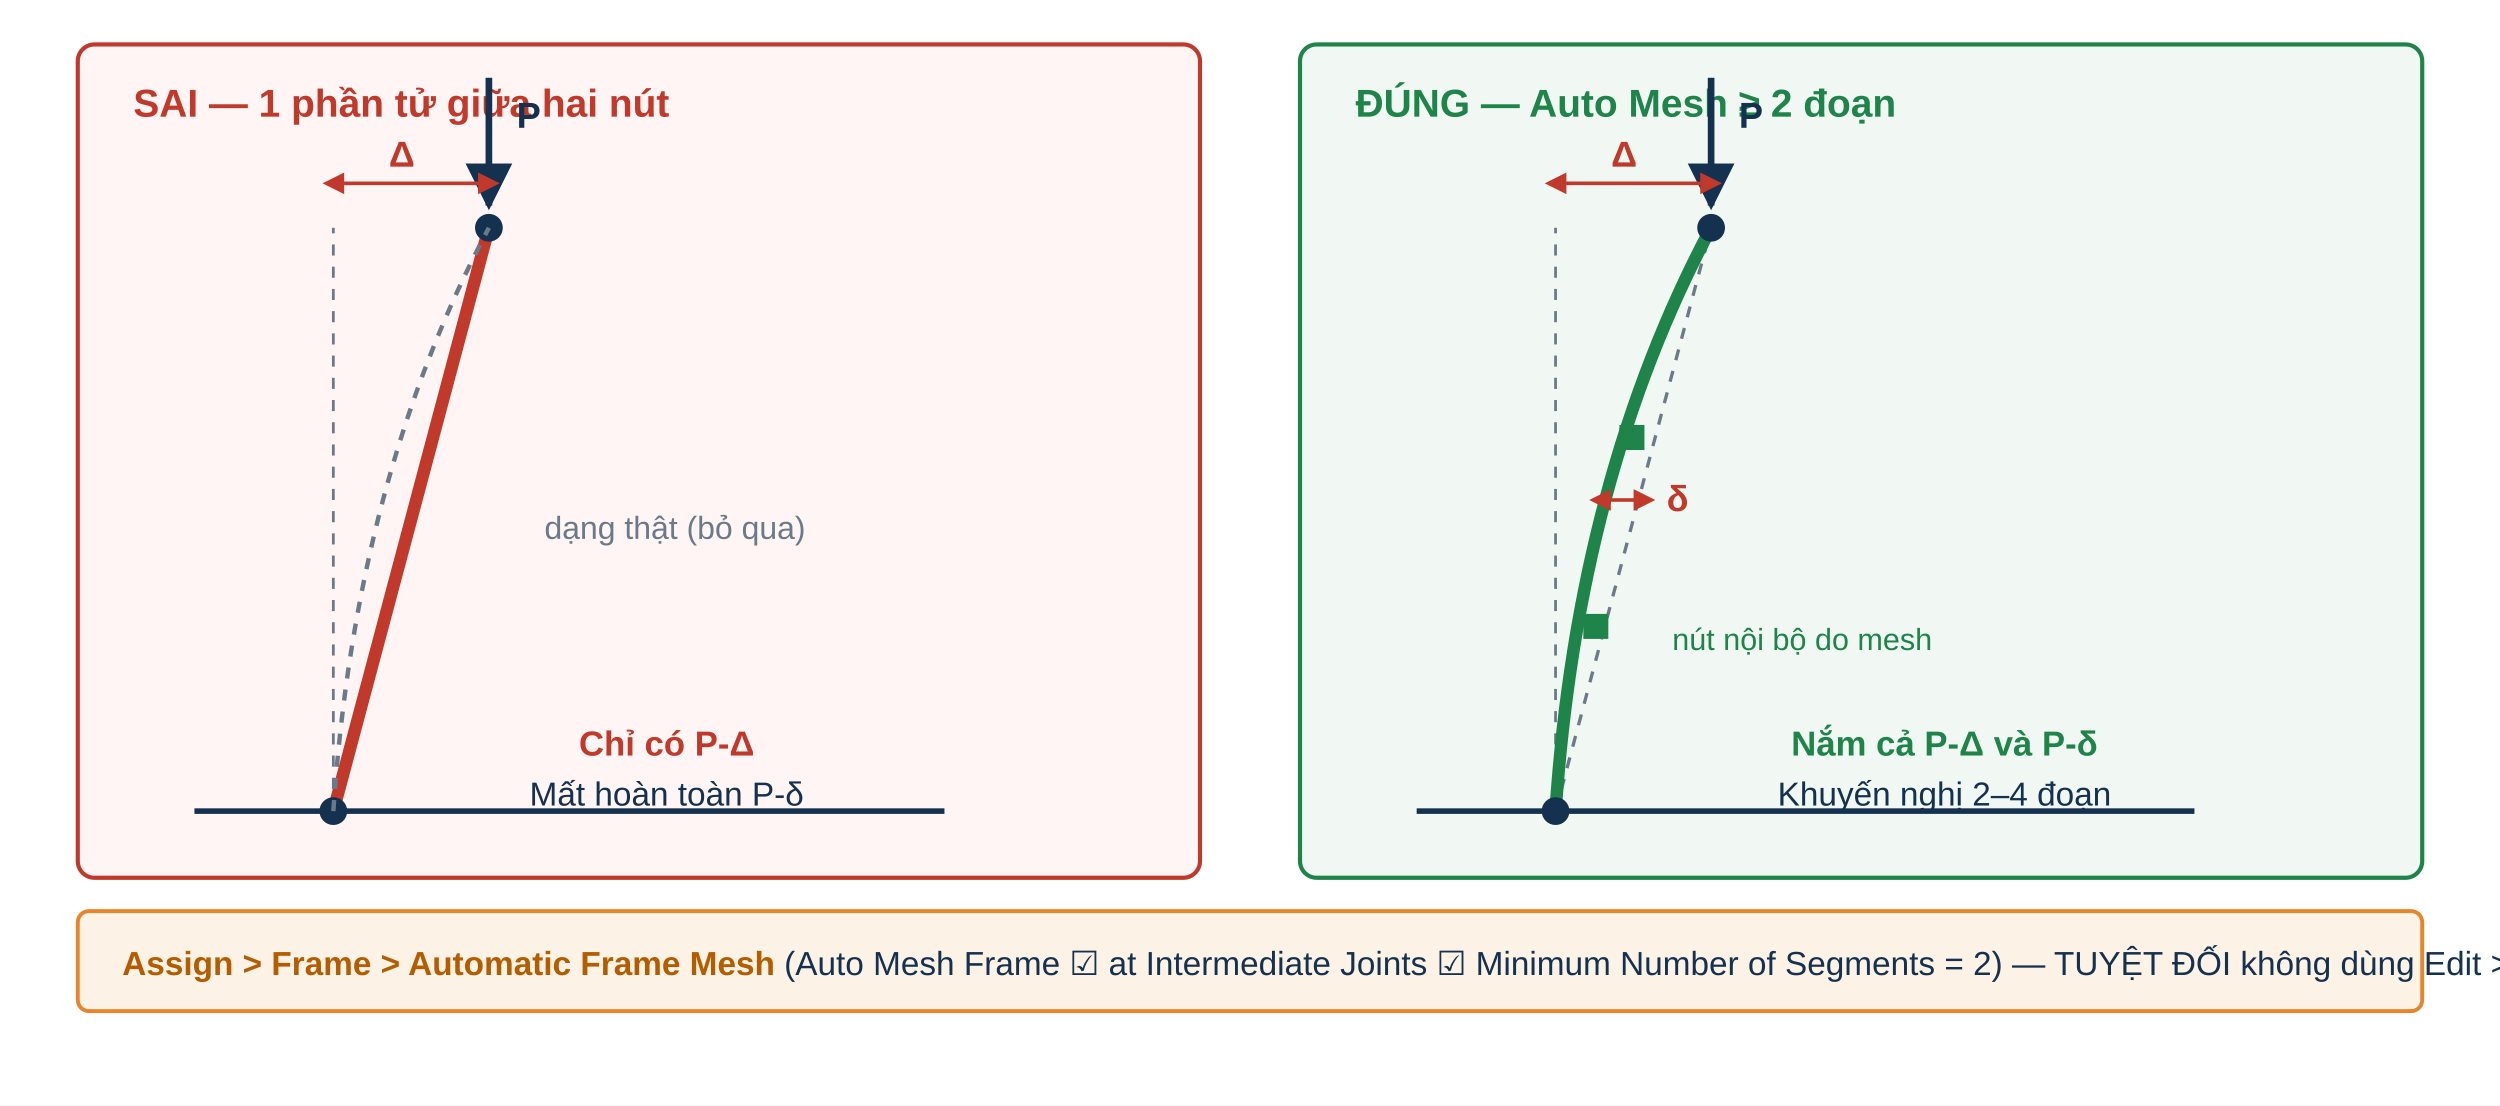
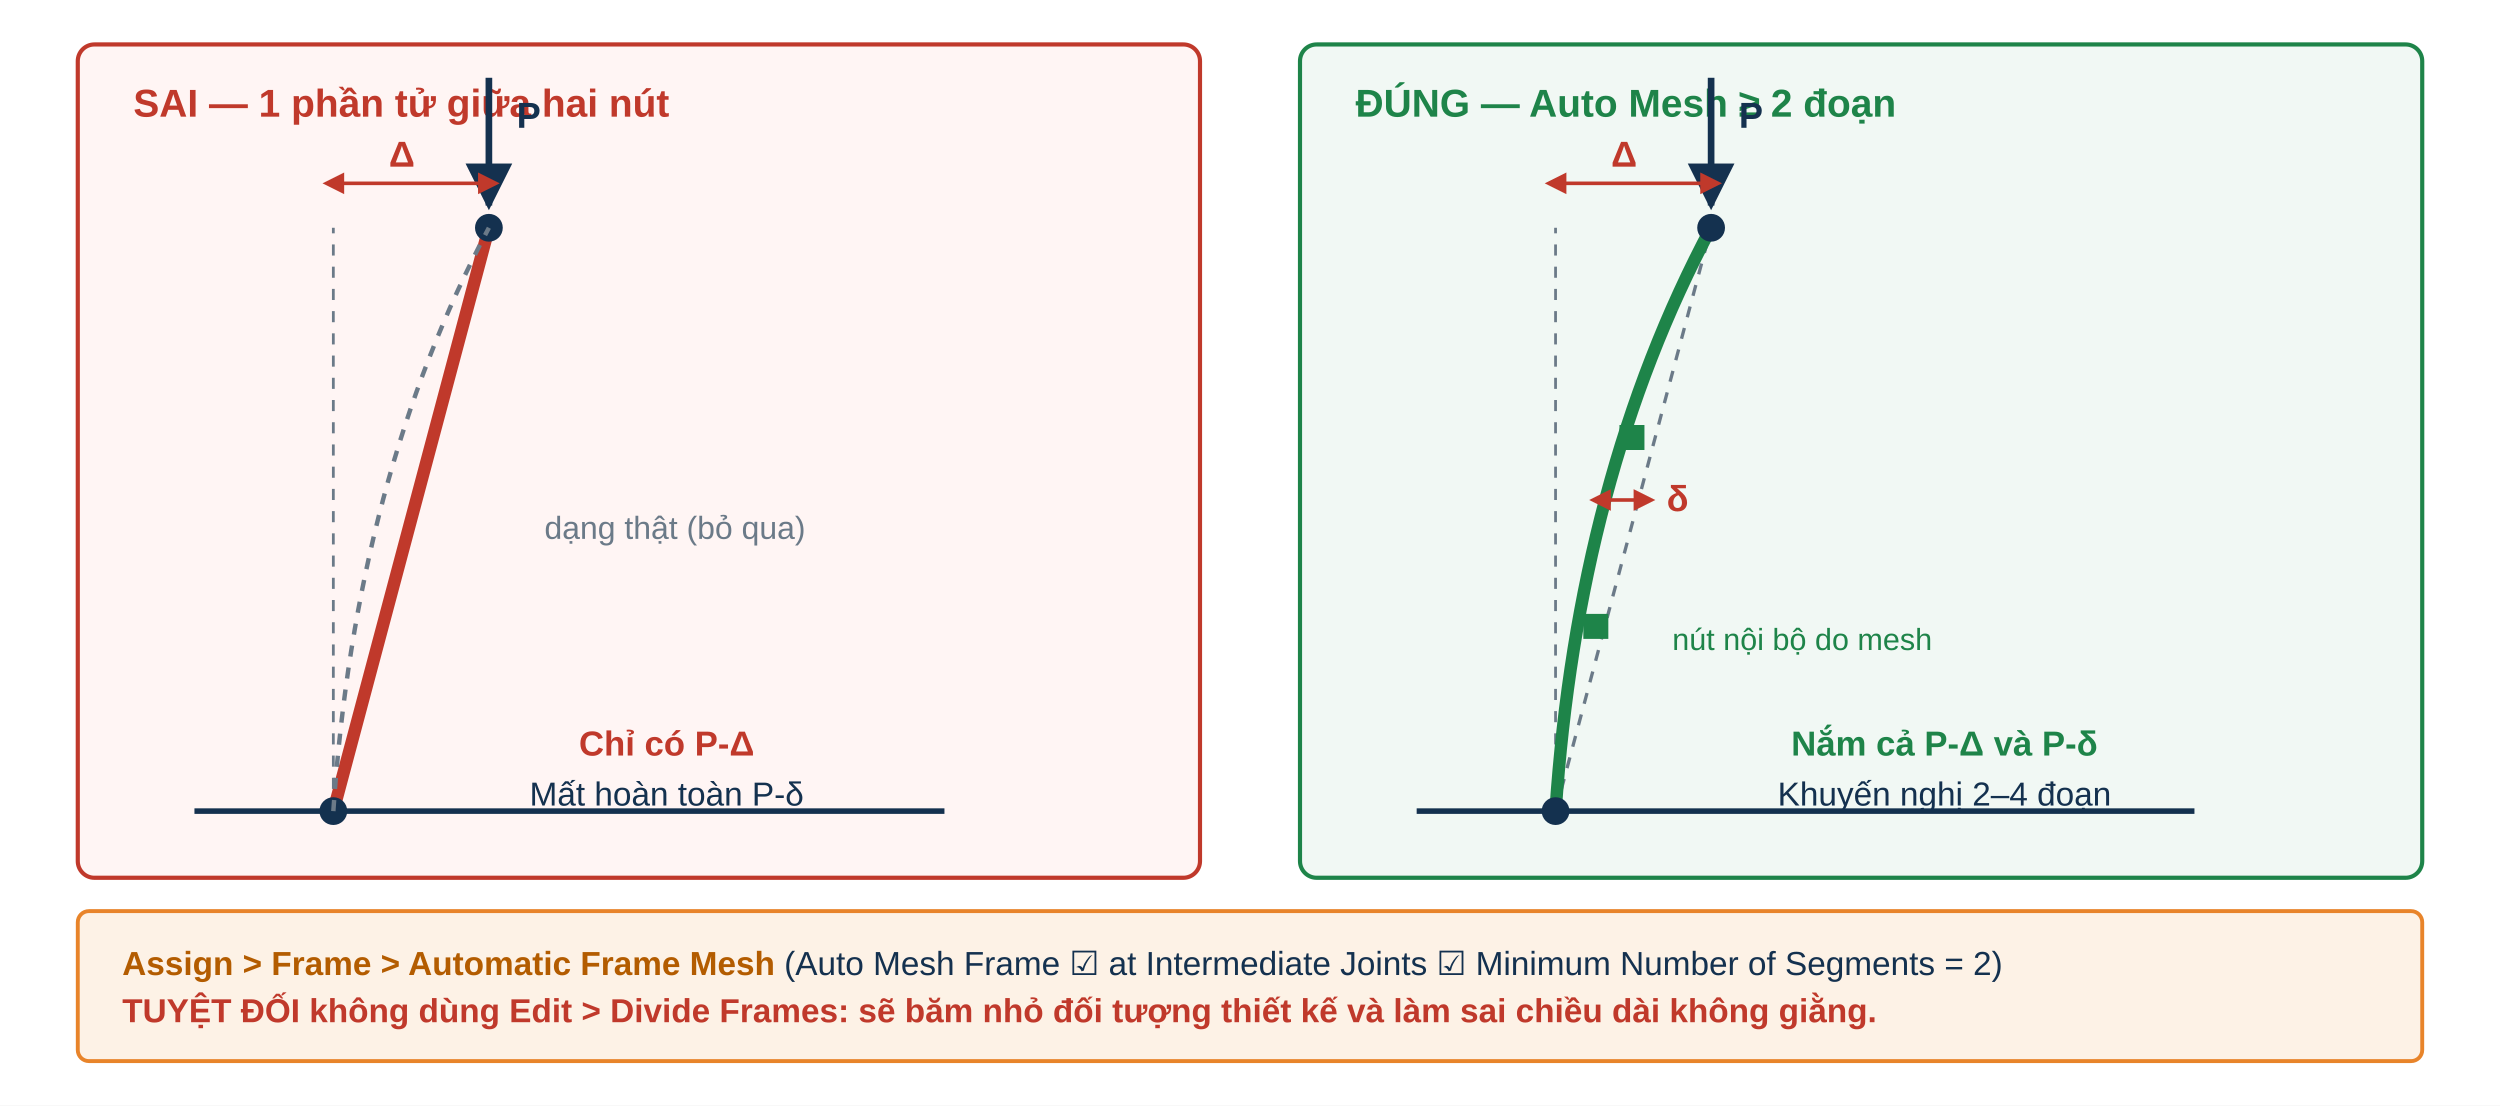
<svg xmlns="http://www.w3.org/2000/svg" viewBox="0 58 900 398" width="900" height="398" font-family="Arial, Helvetica, sans-serif">
  <defs>
    <marker id="m-ar" viewBox="0 0 10 10" refX="9" refY="5" markerWidth="7" markerHeight="7" orient="auto-start-reverse">
      <path d="M 0 0 L 10 5 L 0 10 z" fill="#14314F" />
    </marker>
    <marker id="m-dim" viewBox="0 0 10 10" refX="5" refY="5" markerWidth="6" markerHeight="6" orient="auto-start-reverse">
      <path d="M 0 0 L 10 5 L 0 10 z" fill="#C0392B" />
    </marker>
  </defs>
  <rect x="0" y="58" width="900" height="398" fill="#FFFFFF" />
  <rect x="28" y="74" width="404" height="300" rx="6" fill="#FFF5F4" stroke="#C0392B" stroke-width="1.5" />
  <text x="48" y="100" font-size="14" font-weight="bold" fill="#C0392B">SAI — 1 phần tử giữa hai nút</text>
  <line x1="120" y1="350" x2="120" y2="140" stroke="#6B7A88" stroke-width="1" stroke-dasharray="4 4" />
  <line x1="70" y1="350" x2="340" y2="350" stroke="#14314F" stroke-width="2" />
  <line x1="120" y1="350" x2="176" y2="140" stroke="#C0392B" stroke-width="4.5" />
  <circle cx="120" cy="350" r="5" fill="#14314F" />
  <circle cx="176" cy="140" r="5" fill="#14314F" />
  <path d="M 120 350 Q 128 230 176 140" fill="none" stroke="#6B7A88" stroke-width="1.6" stroke-dasharray="4 4" />
  <text x="196" y="252" font-size="11.5" fill="#6B7A88">dạng thật (bỏ qua)</text>
  <line x1="176" y1="86" x2="176" y2="132" stroke="#14314F" stroke-width="2.4" marker-end="url(#m-ar)" />
  <text x="186" y="104" font-size="13" font-weight="bold" fill="#14314F">P</text>
  <line x1="120" y1="124" x2="176" y2="124" stroke="#C0392B" stroke-width="1.3" marker-start="url(#m-dim)" marker-end="url(#m-dim)" />
  <text x="140" y="118" font-size="13" font-weight="bold" fill="#C0392B">Δ</text>
  <text x="240" y="330" font-size="12.5" font-weight="bold" fill="#C0392B" text-anchor="middle">Chỉ có P-Δ</text>
  <text x="240" y="348" font-size="12" fill="#14314F" text-anchor="middle">Mất hoàn toàn P-δ</text>
  <rect x="468" y="74" width="404" height="300" rx="6" fill="#F1F8F4" stroke="#1E8449" stroke-width="1.5" />
  <text x="488" y="100" font-size="14" font-weight="bold" fill="#1E8449">ĐÚNG — Auto Mesh ≥ 2 đoạn</text>
  <line x1="560" y1="350" x2="560" y2="140" stroke="#6B7A88" stroke-width="1" stroke-dasharray="4 4" />
  <line x1="510" y1="350" x2="790" y2="350" stroke="#14314F" stroke-width="2" />
  <line x1="560" y1="350" x2="616" y2="140" stroke="#6B7A88" stroke-width="1.2" stroke-dasharray="4 4" />
  <path d="M 560 350 Q 568 230 616 140" fill="none" stroke="#1E8449" stroke-width="4.5" />
  <circle cx="560" cy="350" r="5" fill="#14314F" />
  <circle cx="616" cy="140" r="5" fill="#14314F" />
  <rect x="570" y="279" width="9" height="9" fill="#1E8449" />
  <rect x="583" y="211" width="9" height="9" fill="#1E8449" />
  <text x="602" y="292" font-size="11" fill="#1E8449">nút nội bộ do mesh</text>
  <line x1="616" y1="86" x2="616" y2="132" stroke="#14314F" stroke-width="2.4" marker-end="url(#m-ar)" />
  <text x="626" y="104" font-size="13" font-weight="bold" fill="#14314F">P</text>
  <line x1="560" y1="124" x2="616" y2="124" stroke="#C0392B" stroke-width="1.3" marker-start="url(#m-dim)" marker-end="url(#m-dim)" />
  <text x="580" y="118" font-size="13" font-weight="bold" fill="#C0392B">Δ</text>
  <line x1="576" y1="238" x2="592" y2="238" stroke="#C0392B" stroke-width="1.3" marker-start="url(#m-dim)" marker-end="url(#m-dim)" />
  <text x="600" y="242" font-size="13" font-weight="bold" fill="#C0392B">δ</text>
  <text x="700" y="330" font-size="12.5" font-weight="bold" fill="#1E8449" text-anchor="middle">Nắm cả P-Δ và P-δ</text>
  <text x="700" y="348" font-size="12" fill="#14314F" text-anchor="middle">Khuyến nghị 2–4 đoạn</text>
-   <rect x="28" y="386" width="844" height="36" rx="4" fill="#FDF2E6" stroke="#E8842A" stroke-width="1.4" />
+   <rect x="28" y="386" width="844" height="54" rx="4" fill="#FDF2E6" stroke="#E8842A" stroke-width="1.4" />
  <text x="44" y="409" font-size="12" fill="#14314F">
-     <tspan font-weight="bold" fill="#B35C00">Assign &gt; Frame &gt; Automatic Frame Mesh</tspan>  (Auto Mesh Frame ☑ at Intermediate Joints ☑ Minimum Number of Segments = 2)  —  TUYỆT ĐỐI không dùng Edit &gt; Divide Frames: sẽ băm nhỏ đối tượng thiết kế và làm sai chiều dài không giằng.</text>
+     <tspan font-weight="bold" fill="#B35C00">Assign &gt; Frame &gt; Automatic Frame Mesh</tspan>  (Auto Mesh Frame ☑ at Intermediate Joints ☑ Minimum Number of Segments = 2)</text>
+   <text x="44" y="426" font-size="12" fill="#C0392B" font-weight="bold">TUYỆT ĐỐI không dùng Edit &gt; Divide Frames: sẽ băm nhỏ đối tượng thiết kế và làm sai chiều dài không giằng.</text>
</svg>
